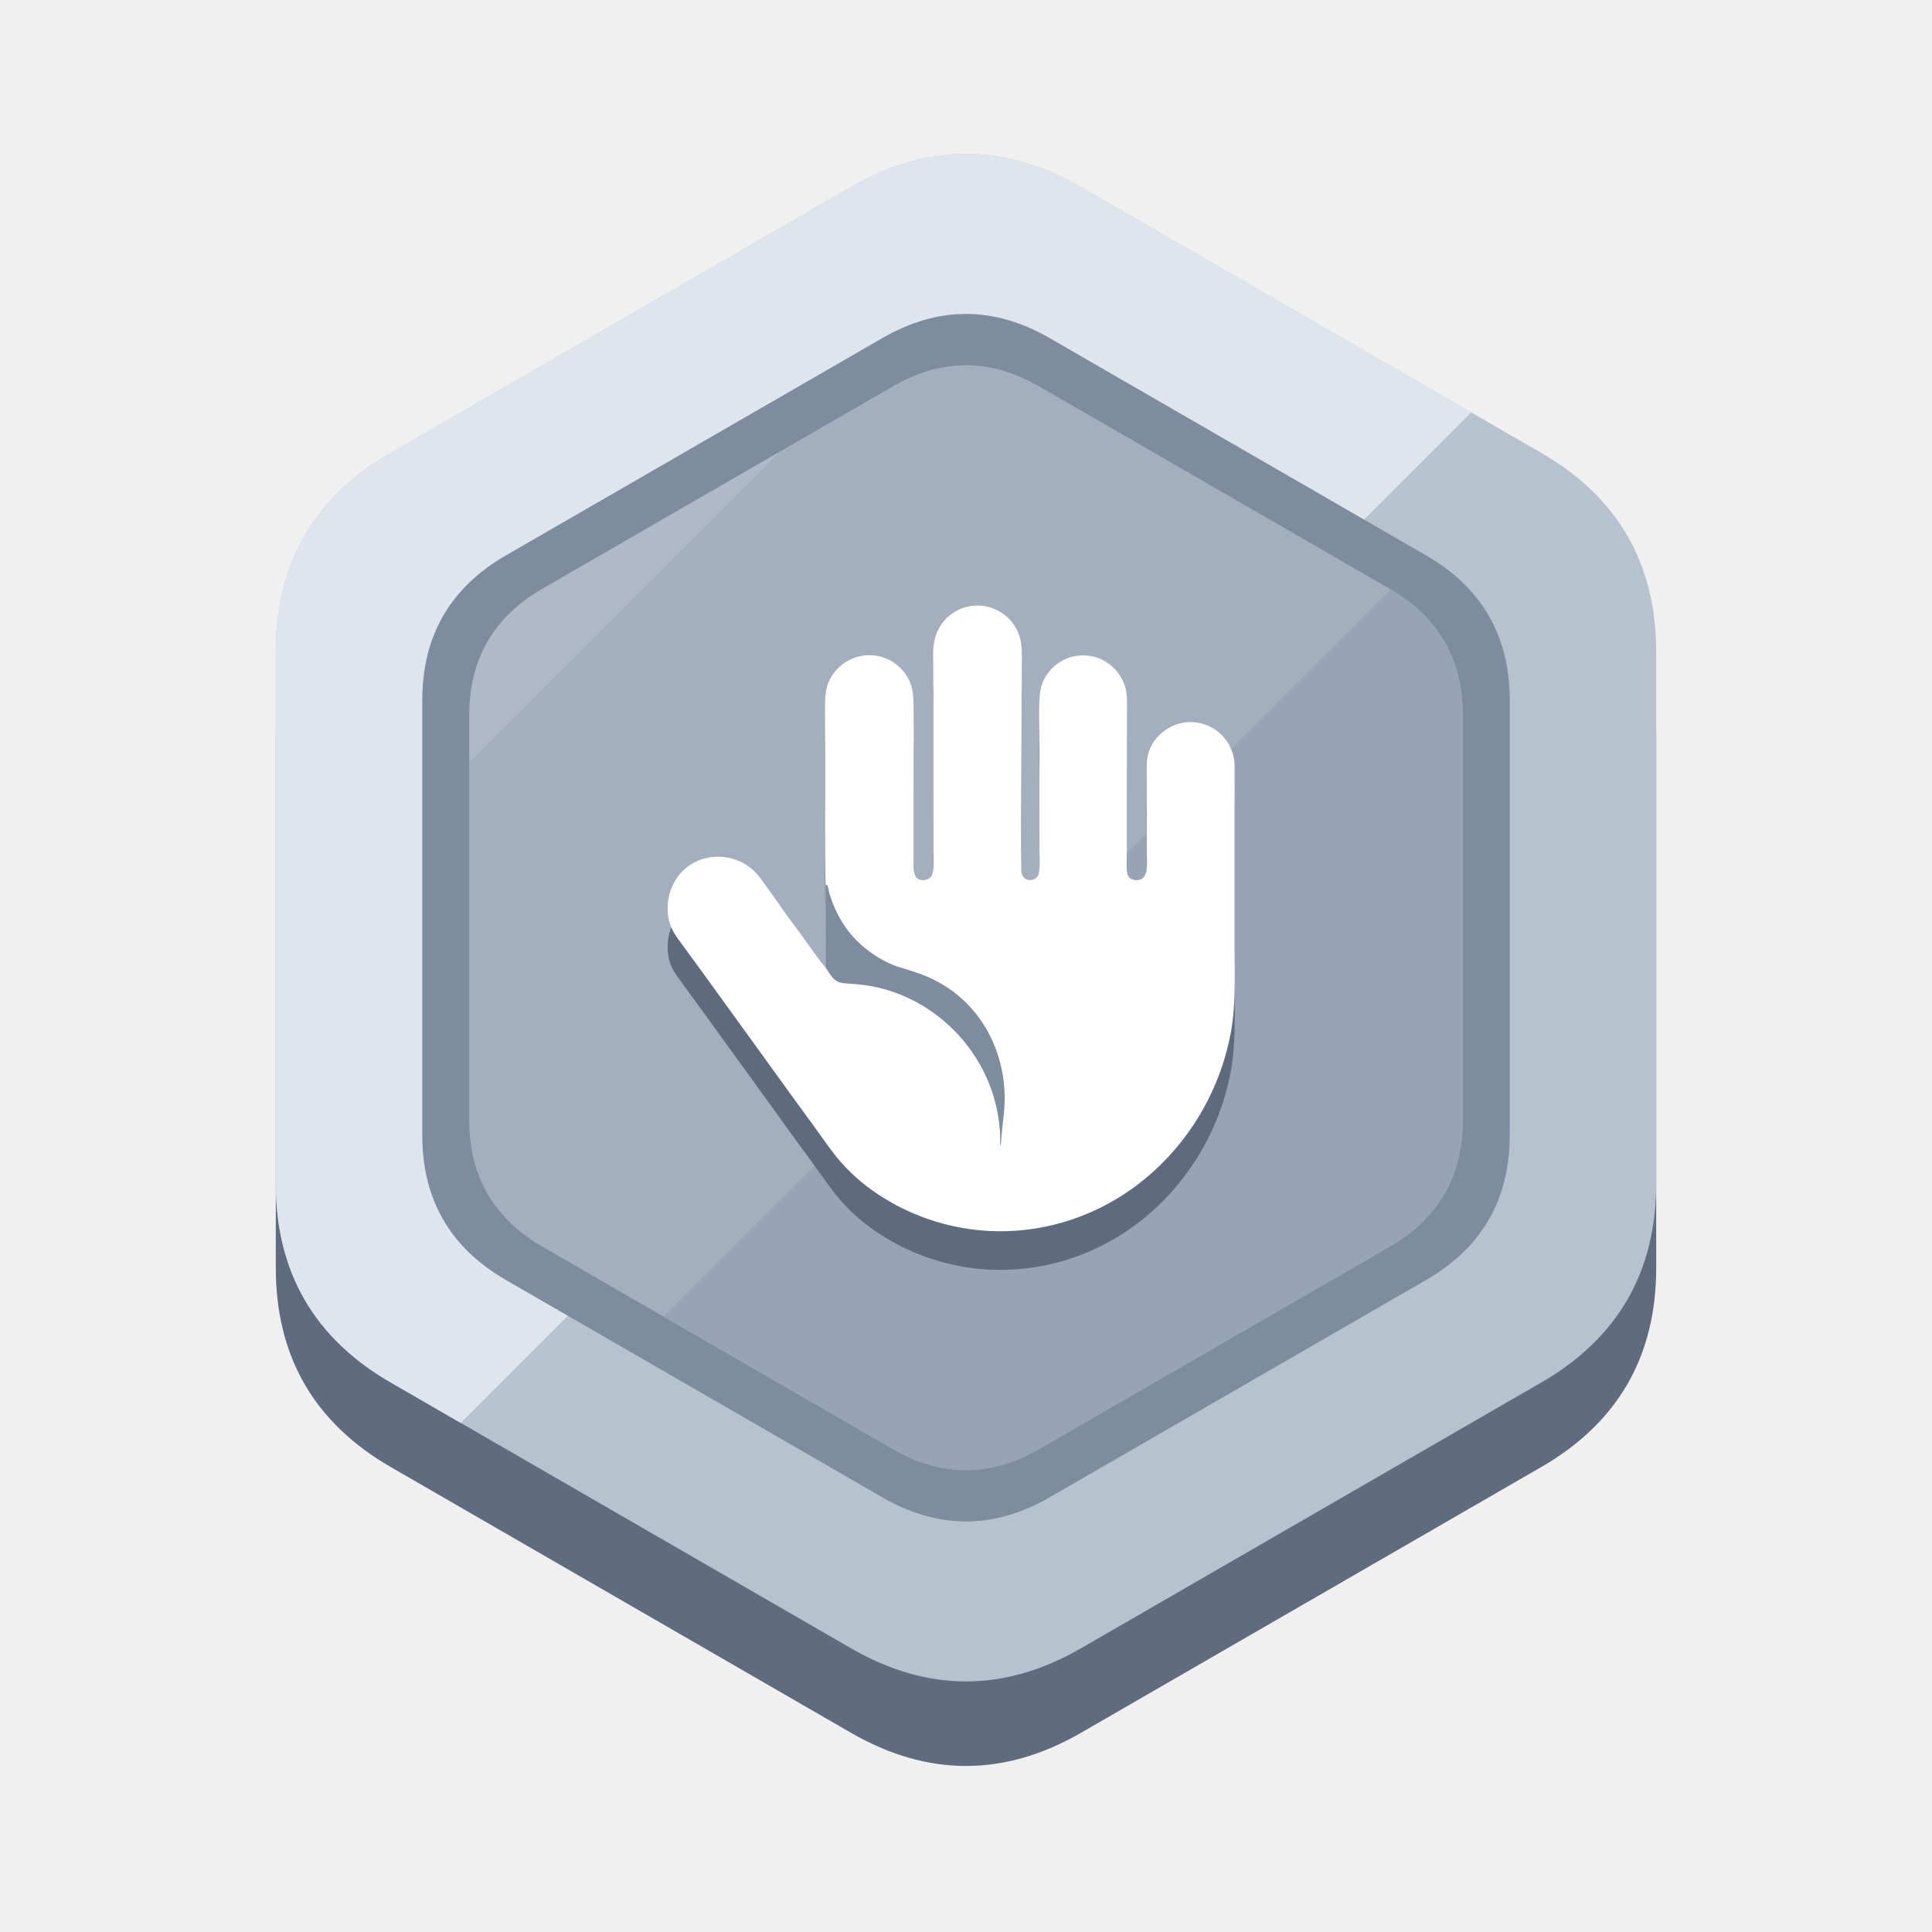
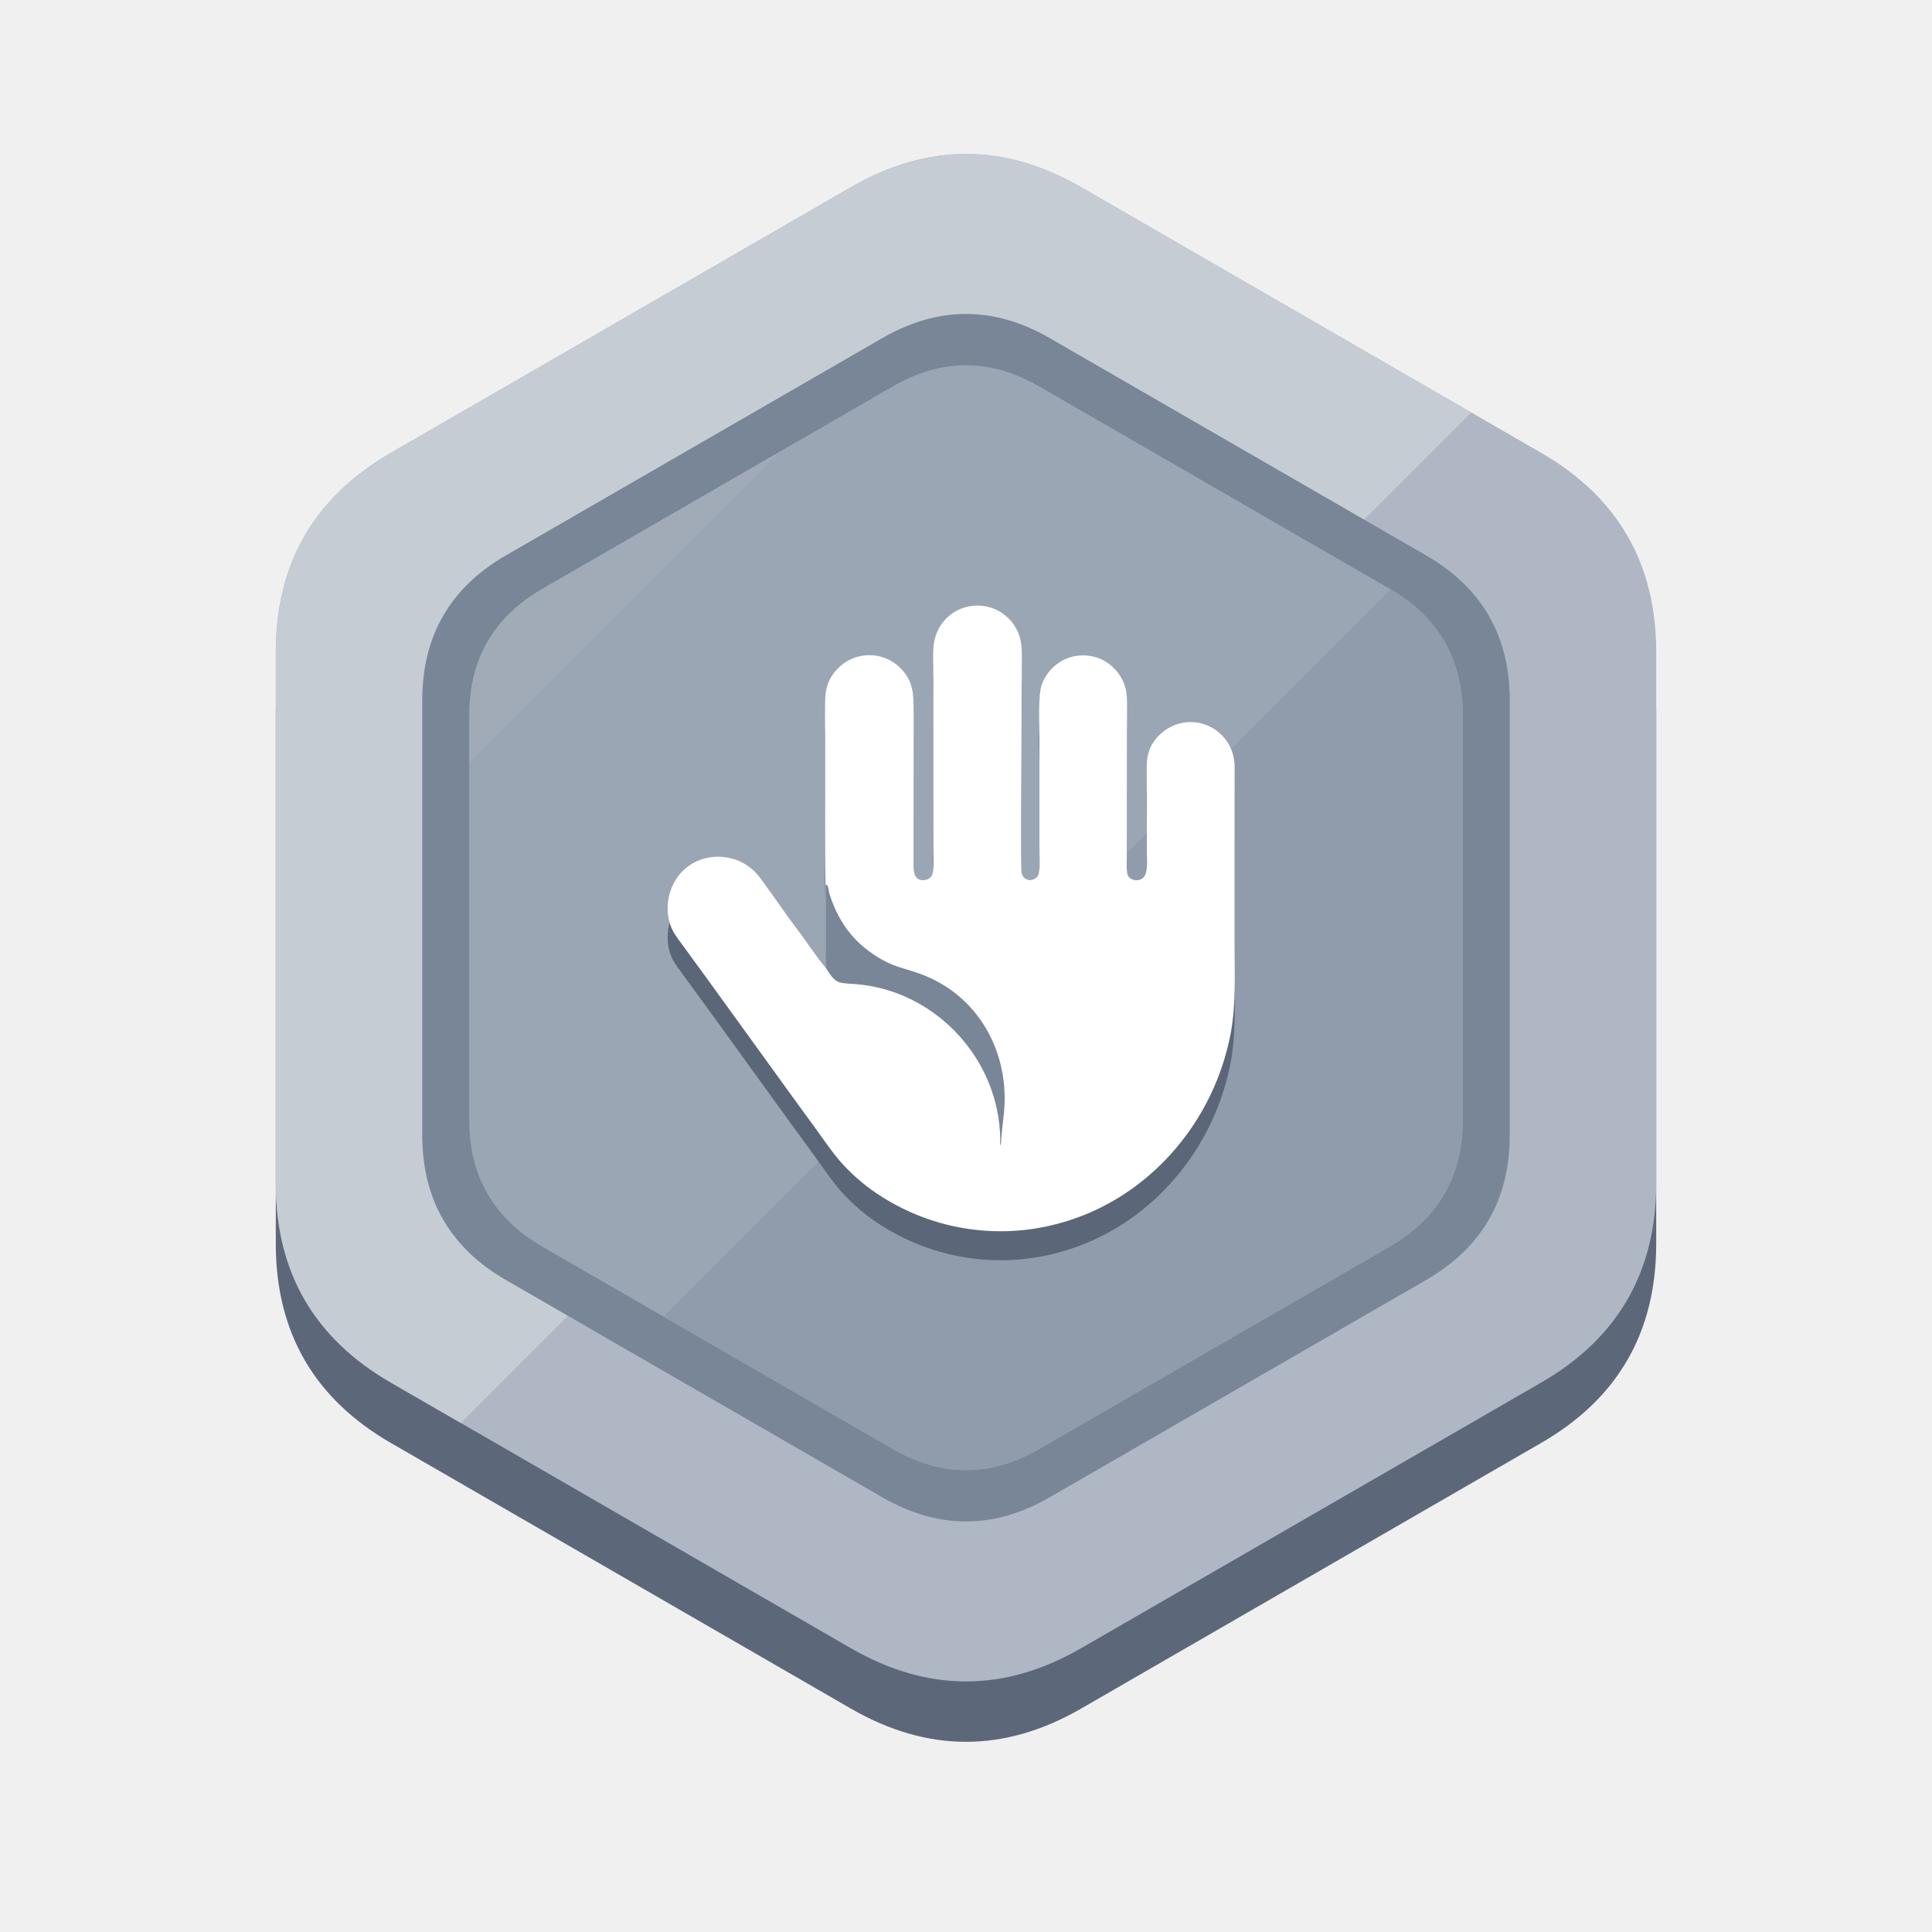
<svg xmlns="http://www.w3.org/2000/svg" viewBox="0 0 160 160" width="160" height="160">
  <defs>
    <clipPath id="A-motricite-argent-o">
      <path d="M70.47 15.50Q80.00 10.00 89.53 15.50L127.63 37.50Q137.16 43.00 137.16 54.00L137.16 98.00Q137.16 109.00 127.63 114.50L89.53 136.50Q80.00 142.00 70.47 136.50L32.37 114.50Q22.84 109.00 22.84 98.00L22.84 54.00Q22.84 43.00 32.37 37.50Z" />
    </clipPath>
    <clipPath id="A-motricite-argent-f">
      <path d="M73.94 32.00Q80.00 28.50 86.06 32.00L115.07 48.75Q121.14 52.25 121.14 59.25L121.14 92.75Q121.14 99.75 115.07 103.25L86.06 120.00Q80.00 123.50 73.94 120.00L44.93 103.25Q38.86 99.75 38.86 92.75L38.86 59.25Q38.86 52.25 44.93 48.75Z" />
    </clipPath>
  </defs>
-   <g fill="#5F6C80" transform="translate(0 7)">
+   <g fill="#5C687A" transform="translate(0 5)">
    <path d="M70.47 15.50Q80.00 10.00 89.53 15.50L127.63 37.50Q137.16 43.00 137.16 54.00L137.16 98.00Q137.16 109.00 127.63 114.50L89.53 136.50Q80.00 142.00 70.47 136.50L32.37 114.50Q22.84 109.00 22.84 98.00L22.84 54.00Q22.84 43.00 32.37 37.50Z" />
  </g>
-   <g fill="#B7C2CF">
+   <g fill="#AEB7C3">
    <path d="M70.47 15.50Q80.00 10.00 89.53 15.50L127.63 37.50Q137.16 43.00 137.16 54.00L137.16 98.00Q137.16 109.00 127.63 114.50L89.53 136.50Q80.00 142.00 70.47 136.50L32.37 114.50Q22.84 109.00 22.84 98.00L22.84 54.00Q22.84 43.00 32.37 37.50Z" />
  </g>
-   <g fill="#DFE5EC" clip-path="url(#A-motricite-argent-o)">
+   <g fill="#C5CCD4" clip-path="url(#A-motricite-argent-o)">
    <polygon points="480,-324 -320,476 -320,-324" />
  </g>
-   <g fill="#7E8C9F">
+   <g fill="#798697">
    <path d="M73.07 28.00Q80.00 24.00 86.93 28.00L118.11 46.00Q125.03 50.00 125.03 58.00L125.03 94.00Q125.03 102.00 118.11 106.00L86.93 124.00Q80.00 128.00 73.07 124.00L41.89 106.00Q34.97 102.00 34.97 94.00L34.97 58.00Q34.97 50.00 41.89 46.00Z" />
  </g>
-   <g fill="#A3AFBF">
+   <g fill="#9BA6B4">
    <path d="M73.94 32.00Q80.00 28.50 86.06 32.00L115.07 48.75Q121.14 52.25 121.14 59.25L121.14 92.75Q121.14 99.75 115.07 103.25L86.06 120.00Q80.00 123.50 73.94 120.00L44.93 103.25Q38.86 99.75 38.86 92.75L38.86 59.25Q38.86 52.25 44.93 48.75Z" />
  </g>
-   <g fill="#97A4B5" clip-path="url(#A-motricite-argent-f)">
+   <g fill="#909CAB" clip-path="url(#A-motricite-argent-f)">
    <polygon points="480,-316 -320,484 480,476" />
  </g>
-   <g fill="#FFFFFF" fill-opacity="0.13" clip-path="url(#A-motricite-argent-f)">
+   <g fill="#FFFFFF" fill-opacity="0.06" clip-path="url(#A-motricite-argent-f)">
    <polygon points="20,70 74,16 86,16 20,82" />
  </g>
-   <g fill="#5E6B7E" transform="translate(47 46.2) scale(0.0645)">
+   <g fill="#5B6778" transform="translate(47 45.4) scale(0.0645)">
    <path d="M331.31 469.708C330.176 417.435 330.982 362.938 330.773 310.494L330.656 253.359C330.793 229.183 328.603 210.909 346.592 192.078C357.116 180.947 371.743 174.617 387.062 174.565C402.122 174.364 416.618 180.286 427.23 190.975C444.673 208.242 444.202 225.27 444.378 247.809L444.488 290.398L444.442 438.009C444.433 447.843 442.602 464.344 457.571 463.425C461.135 463.216 464.467 461.593 466.831 458.918C471.396 453.657 469.837 433.473 469.816 426.096L469.742 379.921L469.66 221.699C469.718 211.136 469.715 200.573 469.651 190.009C469.597 175.351 468.257 161.198 473.473 147.485C480.968 127.31 499.334 113.194 520.758 111.14C551.481 108.041 579.441 130.335 582.682 161.576C583.671 171.104 583.251 182.02 583.251 191.697L583.092 239.505L582.474 390.338L582.467 429.961C582.471 436.668 582.648 444.307 582.735 451.24C582.895 463.868 596.431 466.941 603.368 458.745C607.219 454.195 605.987 436.487 605.948 429.44L605.906 394.859L605.912 278.536C605.913 261.537 603.918 226.642 609.005 212.262C615.628 193.539 632.603 178.853 652.25 175.648C667.23 173.205 682.046 176.205 694.419 185.124C706.392 193.752 715.135 207.021 717.427 221.683C718.74 230.076 718.339 238.879 718.348 247.358L718.348 283.355L718.211 406.196L718.144 434.947C718.11 441.264 717.712 448.126 718.586 454.304C720.104 465.029 736.37 466.731 741.254 457.64C745.211 450.275 743.824 437.177 743.81 428.582L743.819 349.188C743.833 339.47 743.266 319.355 744.037 310.308C744.47 305.359 745.581 300.494 747.339 295.848C753.742 279.17 769.554 266.27 786.843 262.006C801.087 258.541 816.123 260.819 828.701 268.348C846.947 279.498 856.99 298.281 856.516 319.278C856.307 328.516 856.565 338.06 856.559 347.335L856.541 414.362L856.525 546.932C856.516 583.713 858.328 621.985 851.859 658.193C844.546 697.829 829.878 735.745 808.614 769.984C765.684 838.698 699.193 888.697 619.888 906.945C546.179 923.926 468.743 910.869 404.677 870.658C384.682 858.281 366.587 843.069 350.958 825.498C338.629 811.354 328.655 796.165 317.631 781.075C297.07 753.03 276.65 724.881 256.372 696.631L177.551 587.714L149.745 549.599C146.012 544.415 141.261 538.23 137.891 532.972C134.302 527.429 131.712 521.299 130.239 514.861C126.224 497.127 129.326 478.526 138.879 463.055C147.657 448.827 161.798 438.736 178.108 435.064C195.895 431.001 214.569 434.231 229.959 444.031C234.808 447.245 239.228 451.063 243.113 455.393C247.412 460.112 252.859 468.089 256.715 473.453C264.555 484.252 272.279 495.135 279.884 506.101C286.651 515.701 294.203 525.42 301.188 535.003C310.614 547.934 321.061 563.801 331.479 575.853C330.988 566.028 331.418 552.275 331.444 542.257C331.61 518.074 331.566 493.89 331.31 469.708Z" />
    <path d="M331.31 469.708L332.986 469.373C335.046 471.156 335.271 477.653 336.098 480.329C343.988 505.845 356.983 528.737 377.195 546.628C390.133 558.08 406.583 568.529 423.072 574.217C437.146 578.738 448.518 581.54 462.387 587.549C520.146 612.577 555.805 666.958 560.734 729.212C562.817 755.522 558.606 771.758 556.837 796.93C555.736 795.191 555.963 794.366 555.537 792.287C555.554 789.651 555.229 786.987 555.047 784.373C548.235 686.474 468.125 604.494 370.015 596.937C346.105 595.096 344.923 596.985 331.479 575.853C330.988 566.028 331.418 552.275 331.444 542.257C331.61 518.074 331.566 493.89 331.31 469.708Z" />
    <path d="M555.537 792.287C555.963 794.366 555.736 795.191 556.837 796.93C556.761 797.91 556.644 803.755 555.862 804.043L555.791 803.988C555.337 802.908 555.471 793.935 555.537 792.287Z" />
  </g>
  <g transform="translate(47 43) scale(0.0645)">
    <g fill="#FFFFFF">
      <path d="M331.31 469.708C330.176 417.435 330.982 362.938 330.773 310.494L330.656 253.359C330.793 229.183 328.603 210.909 346.592 192.078C357.116 180.947 371.743 174.617 387.062 174.565C402.122 174.364 416.618 180.286 427.23 190.975C444.673 208.242 444.202 225.27 444.378 247.809L444.488 290.398L444.442 438.009C444.433 447.843 442.602 464.344 457.571 463.425C461.135 463.216 464.467 461.593 466.831 458.918C471.396 453.657 469.837 433.473 469.816 426.096L469.742 379.921L469.66 221.699C469.718 211.136 469.715 200.573 469.651 190.009C469.597 175.351 468.257 161.198 473.473 147.485C480.968 127.31 499.334 113.194 520.758 111.14C551.481 108.041 579.441 130.335 582.682 161.576C583.671 171.104 583.251 182.02 583.251 191.697L583.092 239.505L582.474 390.338L582.467 429.961C582.471 436.668 582.648 444.307 582.735 451.24C582.895 463.868 596.431 466.941 603.368 458.745C607.219 454.195 605.987 436.487 605.948 429.44L605.906 394.859L605.912 278.536C605.913 261.537 603.918 226.642 609.005 212.262C615.628 193.539 632.603 178.853 652.25 175.648C667.23 173.205 682.046 176.205 694.419 185.124C706.392 193.752 715.135 207.021 717.427 221.683C718.74 230.076 718.339 238.879 718.348 247.358L718.348 283.355L718.211 406.196L718.144 434.947C718.11 441.264 717.712 448.126 718.586 454.304C720.104 465.029 736.37 466.731 741.254 457.64C745.211 450.275 743.824 437.177 743.81 428.582L743.819 349.188C743.833 339.47 743.266 319.355 744.037 310.308C744.47 305.359 745.581 300.494 747.339 295.848C753.742 279.17 769.554 266.27 786.843 262.006C801.087 258.541 816.123 260.819 828.701 268.348C846.947 279.498 856.99 298.281 856.516 319.278C856.307 328.516 856.565 338.06 856.559 347.335L856.541 414.362L856.525 546.932C856.516 583.713 858.328 621.985 851.859 658.193C844.546 697.829 829.878 735.745 808.614 769.984C765.684 838.698 699.193 888.697 619.888 906.945C546.179 923.926 468.743 910.869 404.677 870.658C384.682 858.281 366.587 843.069 350.958 825.498C338.629 811.354 328.655 796.165 317.631 781.075C297.07 753.03 276.65 724.881 256.372 696.631L177.551 587.714L149.745 549.599C146.012 544.415 141.261 538.23 137.891 532.972C134.302 527.429 131.712 521.299 130.239 514.861C126.224 497.127 129.326 478.526 138.879 463.055C147.657 448.827 161.798 438.736 178.108 435.064C195.895 431.001 214.569 434.231 229.959 444.031C234.808 447.245 239.228 451.063 243.113 455.393C247.412 460.112 252.859 468.089 256.715 473.453C264.555 484.252 272.279 495.135 279.884 506.101C286.651 515.701 294.203 525.42 301.188 535.003C310.614 547.934 321.061 563.801 331.479 575.853C330.988 566.028 331.418 552.275 331.444 542.257C331.61 518.074 331.566 493.89 331.31 469.708Z" />
    </g>
-     <path fill="#7E8C9F" d="M331.31 469.708L332.986 469.373C335.046 471.156 335.271 477.653 336.098 480.329C343.988 505.845 356.983 528.737 377.195 546.628C390.133 558.08 406.583 568.529 423.072 574.217C437.146 578.738 448.518 581.54 462.387 587.549C520.146 612.577 555.805 666.958 560.734 729.212C562.817 755.522 558.606 771.758 556.837 796.93C555.736 795.191 555.963 794.366 555.537 792.287C555.554 789.651 555.229 786.987 555.047 784.373C548.235 686.474 468.125 604.494 370.015 596.937C346.105 595.096 344.923 596.985 331.479 575.853C330.988 566.028 331.418 552.275 331.444 542.257C331.61 518.074 331.566 493.89 331.31 469.708Z" />
-     <path fill="#7E8C9F" d="M555.537 792.287C555.963 794.366 555.736 795.191 556.837 796.93C556.761 797.91 556.644 803.755 555.862 804.043L555.791 803.988C555.337 802.908 555.471 793.935 555.537 792.287Z" />
+     <path fill="#798697" d="M331.31 469.708L332.986 469.373C335.046 471.156 335.271 477.653 336.098 480.329C343.988 505.845 356.983 528.737 377.195 546.628C390.133 558.08 406.583 568.529 423.072 574.217C437.146 578.738 448.518 581.54 462.387 587.549C520.146 612.577 555.805 666.958 560.734 729.212C562.817 755.522 558.606 771.758 556.837 796.93C555.736 795.191 555.963 794.366 555.537 792.287C555.554 789.651 555.229 786.987 555.047 784.373C548.235 686.474 468.125 604.494 370.015 596.937C346.105 595.096 344.923 596.985 331.479 575.853C330.988 566.028 331.418 552.275 331.444 542.257C331.61 518.074 331.566 493.89 331.31 469.708Z" />
+     <path fill="#798697" d="M555.537 792.287C555.963 794.366 555.736 795.191 556.837 796.93C556.761 797.91 556.644 803.755 555.862 804.043L555.791 803.988C555.337 802.908 555.471 793.935 555.537 792.287Z" />
  </g>
</svg>
